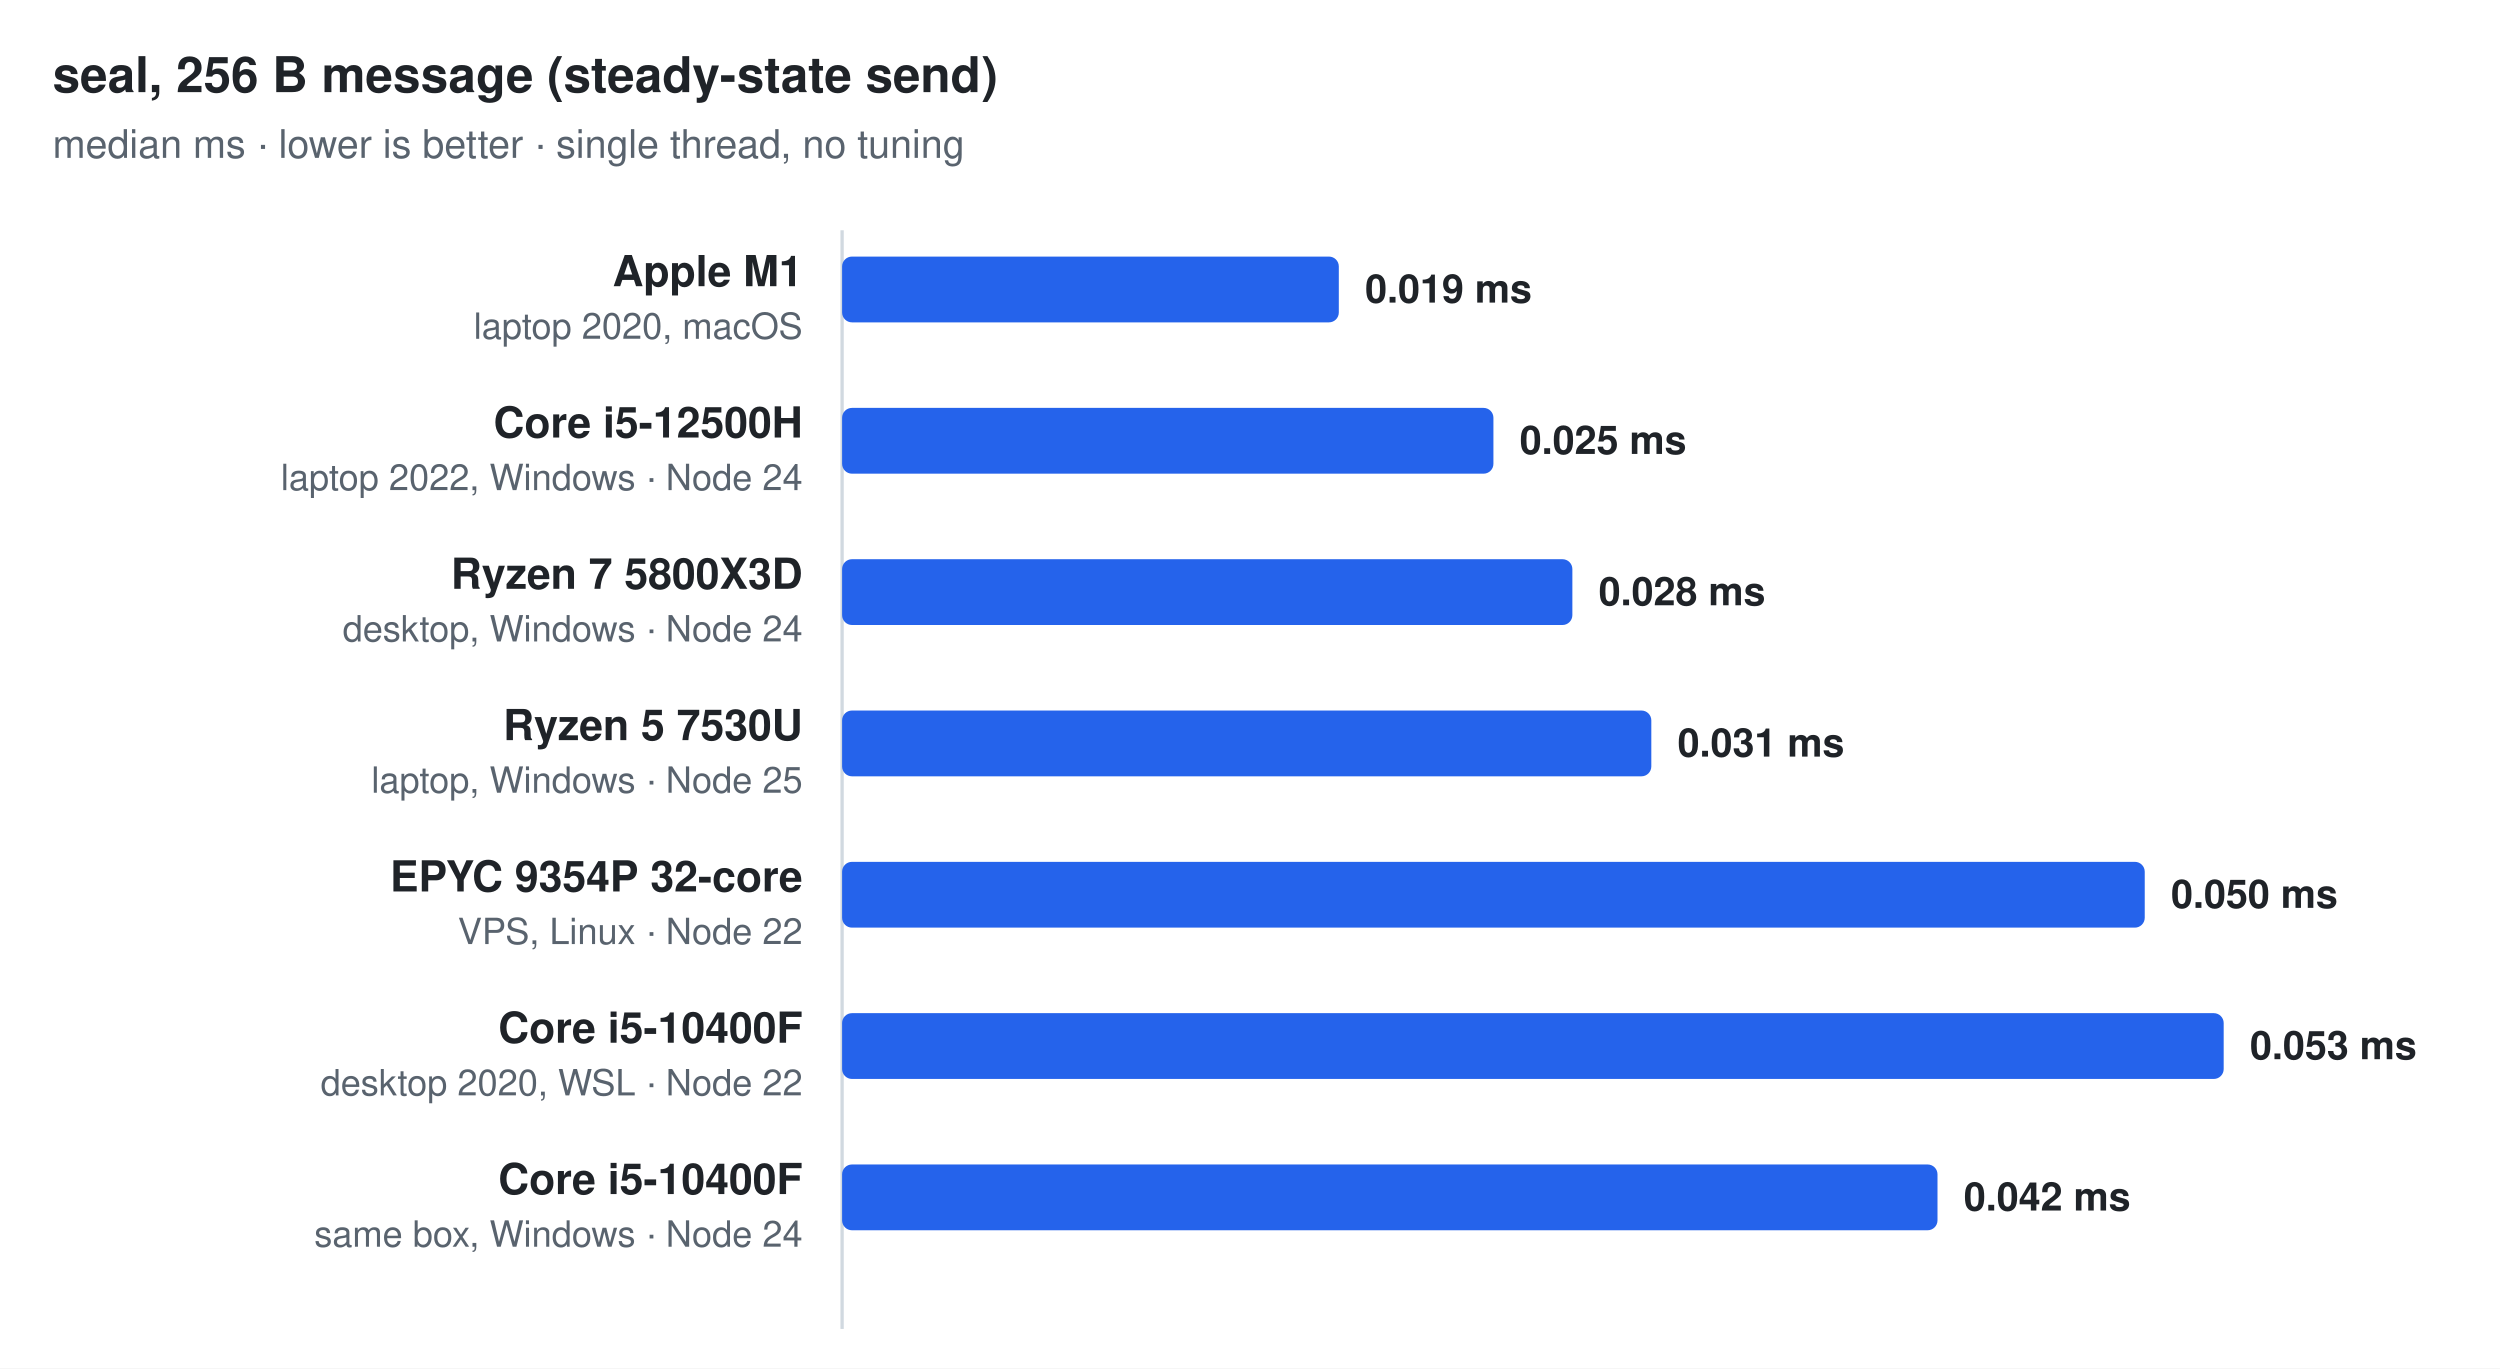
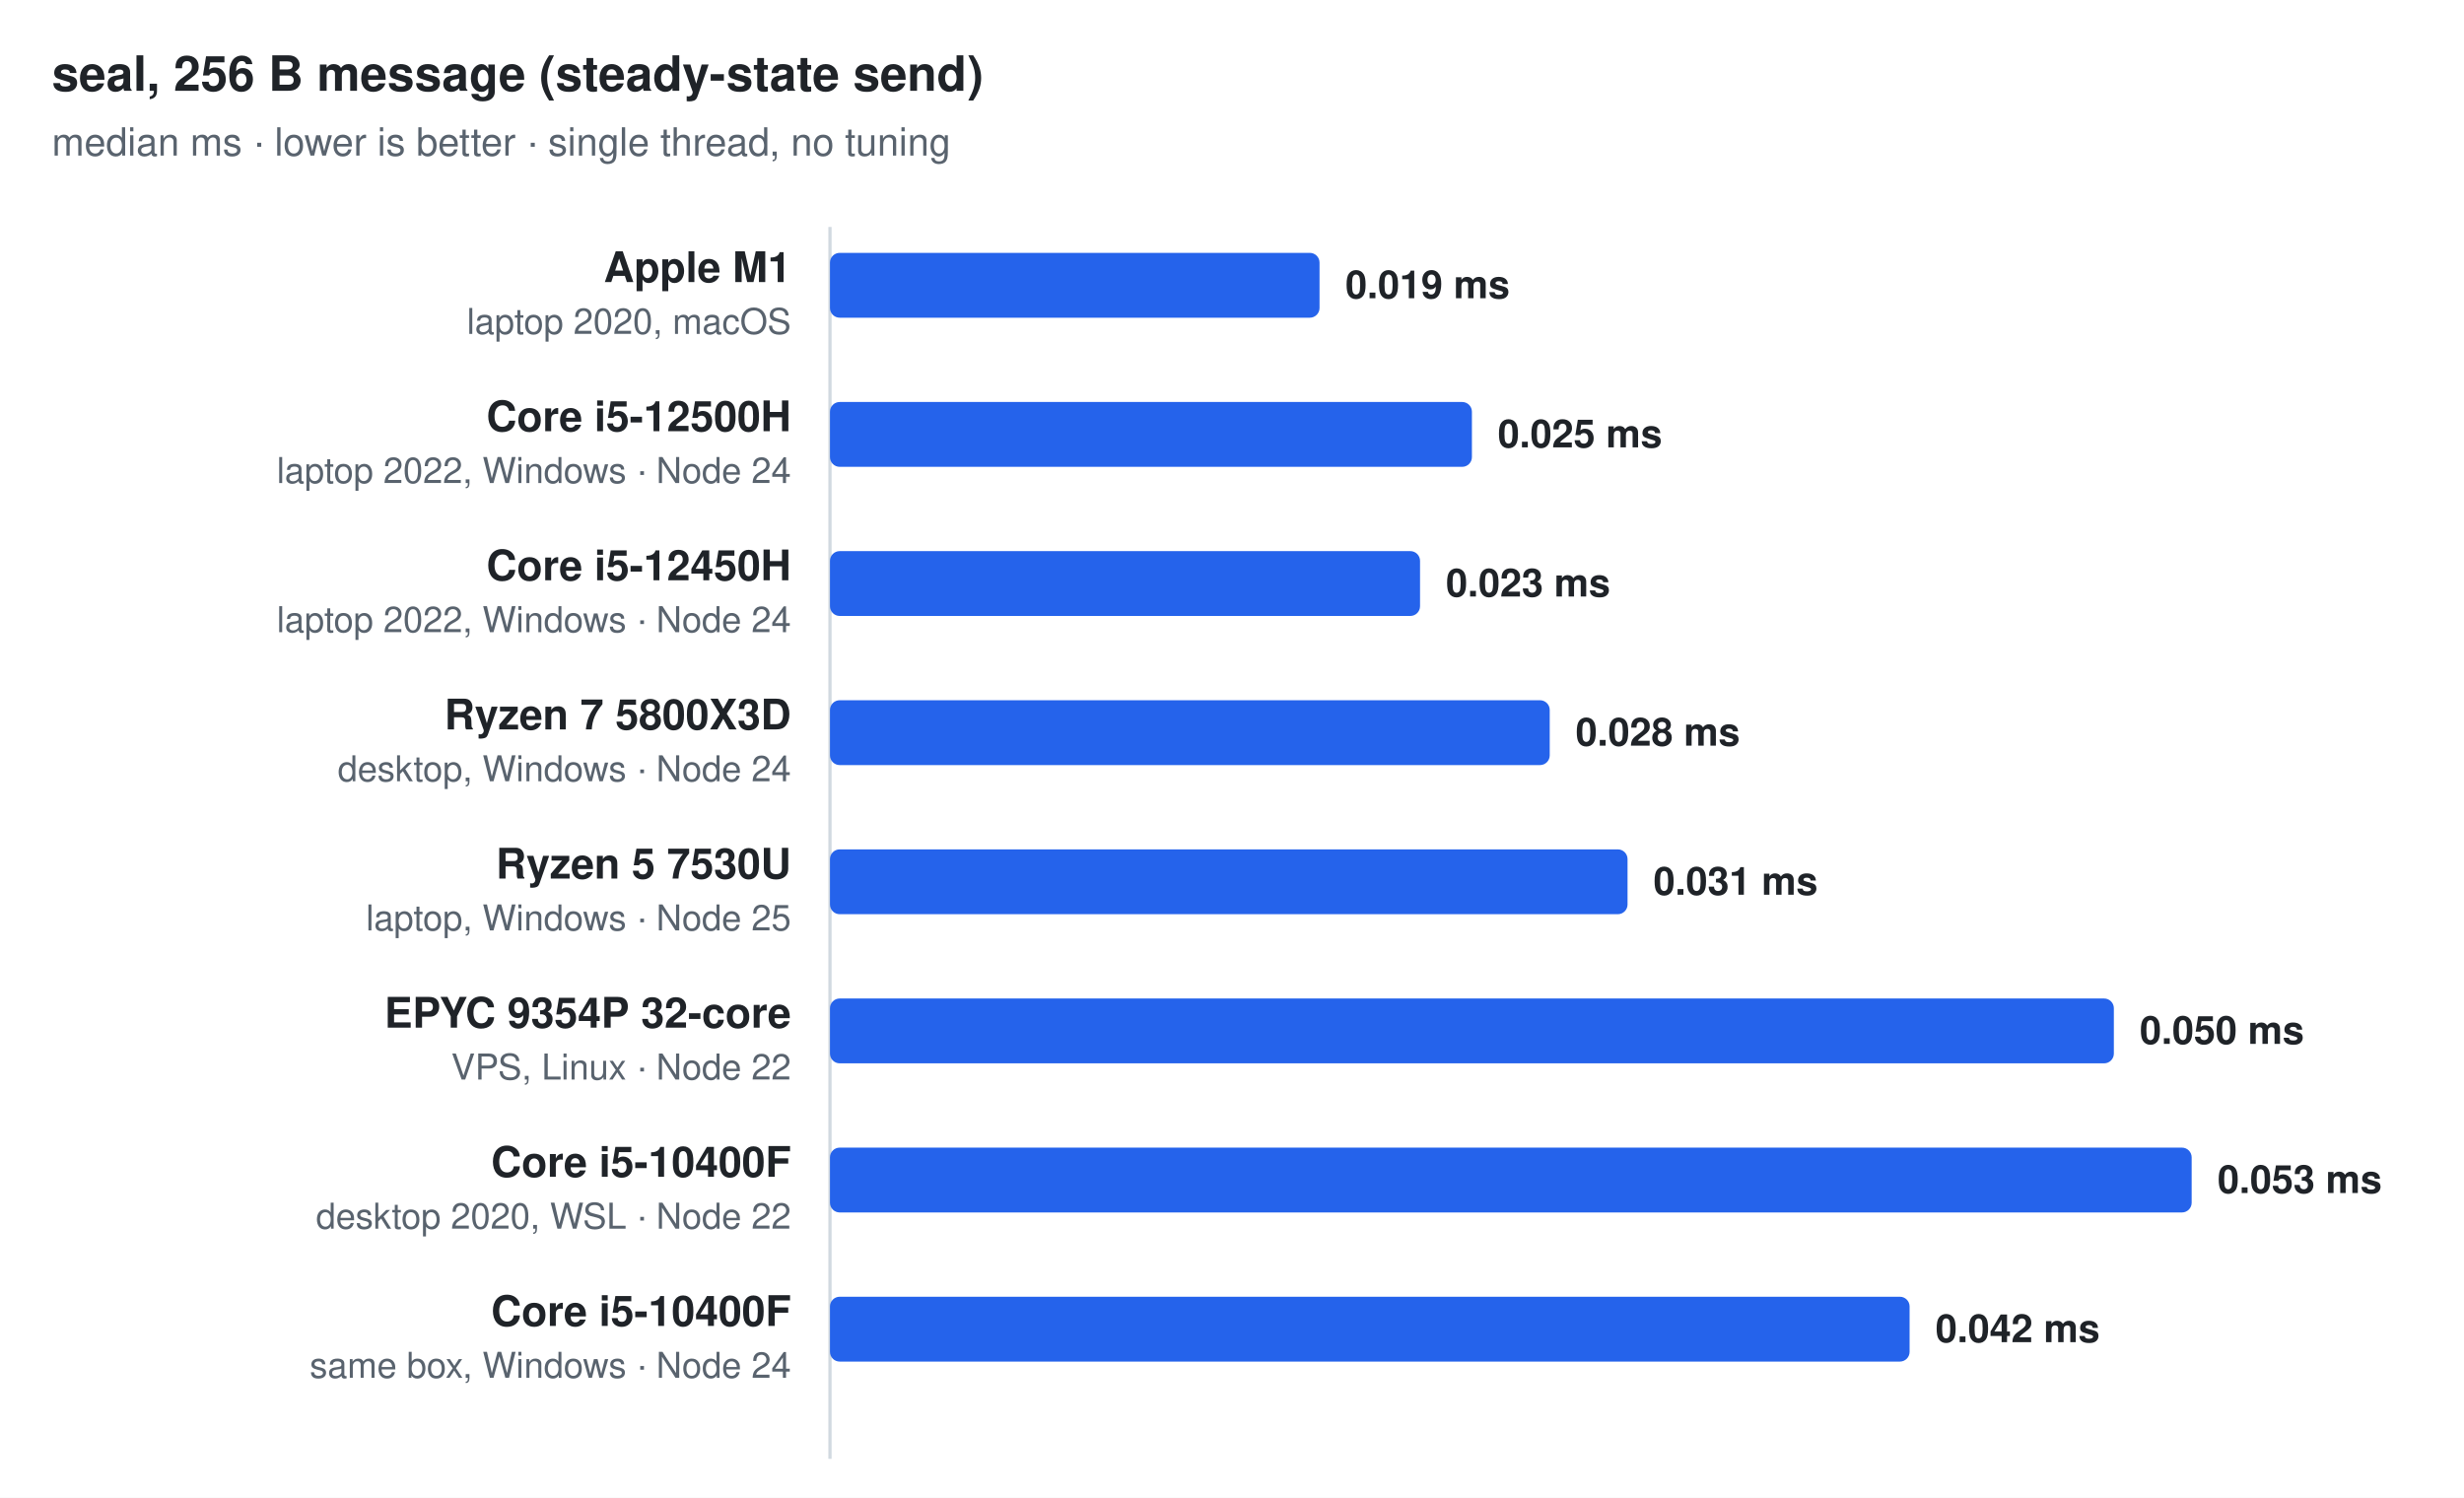
- <svg xmlns="http://www.w3.org/2000/svg" width="760" height="416" viewBox="0 0 760 416" role="img" aria-label="seal, 256 B message (steady-state send), median milliseconds per machine, lower is better">
-   <rect width="760" height="416" fill="#ffffff" />
+ <svg xmlns="http://www.w3.org/2000/svg" width="760" height="462" viewBox="0 0 760 462" role="img" aria-label="seal, 256 B message (steady-state send), median milliseconds per machine, lower is better">
+   <rect width="760" height="462" fill="#ffffff" />
  <text x="16" y="28" font-family="-apple-system,BlinkMacSystemFont,'Segoe UI',Helvetica,Arial,sans-serif" font-size="15" font-weight="700" fill="#1f2328">seal, 256 B message (steady-state send)</text>
  <text x="16" y="48" font-family="-apple-system,BlinkMacSystemFont,'Segoe UI',Helvetica,Arial,sans-serif" font-size="12" fill="#59636e">median ms · lower is better · single thread, no tuning</text>
-   <line x1="256" y1="70" x2="256" y2="404" stroke="#d1d9e0" stroke-width="1" />
+   <line x1="256" y1="70" x2="256" y2="450" stroke="#d1d9e0" stroke-width="1" />
  <text x="244" y="87" text-anchor="end" font-family="-apple-system,BlinkMacSystemFont,'Segoe UI',Helvetica,Arial,sans-serif" font-size="13" font-weight="600" fill="#1f2328">Apple M1</text>
  <text x="244" y="103" text-anchor="end" font-family="-apple-system,BlinkMacSystemFont,'Segoe UI',Helvetica,Arial,sans-serif" font-size="11" fill="#59636e">laptop 2020, macOS</text>
  <rect x="256" y="78" width="151" height="20" rx="3" fill="#2563eb" />
  <text x="415" y="92" font-family="-apple-system,BlinkMacSystemFont,'Segoe UI',Helvetica,Arial,sans-serif" font-size="12" font-weight="600" fill="#1f2328">0.019 ms</text>
  <text x="244" y="133" text-anchor="end" font-family="-apple-system,BlinkMacSystemFont,'Segoe UI',Helvetica,Arial,sans-serif" font-size="13" font-weight="600" fill="#1f2328">Core i5-12500H</text>
  <text x="244" y="149" text-anchor="end" font-family="-apple-system,BlinkMacSystemFont,'Segoe UI',Helvetica,Arial,sans-serif" font-size="11" fill="#59636e">laptop 2022, Windows · Node 24</text>
  <rect x="256" y="124" width="198" height="20" rx="3" fill="#2563eb" />
  <text x="462" y="138" font-family="-apple-system,BlinkMacSystemFont,'Segoe UI',Helvetica,Arial,sans-serif" font-size="12" font-weight="600" fill="#1f2328">0.025 ms</text>
-   <text x="244" y="179" text-anchor="end" font-family="-apple-system,BlinkMacSystemFont,'Segoe UI',Helvetica,Arial,sans-serif" font-size="13" font-weight="600" fill="#1f2328">Ryzen 7 5800X3D</text>
-   <text x="244" y="195" text-anchor="end" font-family="-apple-system,BlinkMacSystemFont,'Segoe UI',Helvetica,Arial,sans-serif" font-size="11" fill="#59636e">desktop, Windows · Node 24</text>
-   <rect x="256" y="170" width="222" height="20" rx="3" fill="#2563eb" />
-   <text x="486" y="184" font-family="-apple-system,BlinkMacSystemFont,'Segoe UI',Helvetica,Arial,sans-serif" font-size="12" font-weight="600" fill="#1f2328">0.028 ms</text>
-   <text x="244" y="225" text-anchor="end" font-family="-apple-system,BlinkMacSystemFont,'Segoe UI',Helvetica,Arial,sans-serif" font-size="13" font-weight="600" fill="#1f2328">Ryzen 5 7530U</text>
-   <text x="244" y="241" text-anchor="end" font-family="-apple-system,BlinkMacSystemFont,'Segoe UI',Helvetica,Arial,sans-serif" font-size="11" fill="#59636e">laptop, Windows · Node 25</text>
-   <rect x="256" y="216" width="246" height="20" rx="3" fill="#2563eb" />
-   <text x="510" y="230" font-family="-apple-system,BlinkMacSystemFont,'Segoe UI',Helvetica,Arial,sans-serif" font-size="12" font-weight="600" fill="#1f2328">0.031 ms</text>
-   <text x="244" y="271" text-anchor="end" font-family="-apple-system,BlinkMacSystemFont,'Segoe UI',Helvetica,Arial,sans-serif" font-size="13" font-weight="600" fill="#1f2328">EPYC 9354P 32-core</text>
-   <text x="244" y="287" text-anchor="end" font-family="-apple-system,BlinkMacSystemFont,'Segoe UI',Helvetica,Arial,sans-serif" font-size="11" fill="#59636e">VPS, Linux · Node 22</text>
-   <rect x="256" y="262" width="396" height="20" rx="3" fill="#2563eb" />
-   <text x="660" y="276" font-family="-apple-system,BlinkMacSystemFont,'Segoe UI',Helvetica,Arial,sans-serif" font-size="12" font-weight="600" fill="#1f2328">0.050 ms</text>
-   <text x="244" y="317" text-anchor="end" font-family="-apple-system,BlinkMacSystemFont,'Segoe UI',Helvetica,Arial,sans-serif" font-size="13" font-weight="600" fill="#1f2328">Core i5-10400F</text>
-   <text x="244" y="333" text-anchor="end" font-family="-apple-system,BlinkMacSystemFont,'Segoe UI',Helvetica,Arial,sans-serif" font-size="11" fill="#59636e">desktop 2020, WSL · Node 22</text>
-   <rect x="256" y="308" width="420" height="20" rx="3" fill="#2563eb" />
-   <text x="684" y="322" font-family="-apple-system,BlinkMacSystemFont,'Segoe UI',Helvetica,Arial,sans-serif" font-size="12" font-weight="600" fill="#1f2328">0.053 ms</text>
+   <text x="244" y="179" text-anchor="end" font-family="-apple-system,BlinkMacSystemFont,'Segoe UI',Helvetica,Arial,sans-serif" font-size="13" font-weight="600" fill="#1f2328">Core i5-12450H</text>
+   <text x="244" y="195" text-anchor="end" font-family="-apple-system,BlinkMacSystemFont,'Segoe UI',Helvetica,Arial,sans-serif" font-size="11" fill="#59636e">laptop 2022, Windows · Node 24</text>
+   <rect x="256" y="170" width="182" height="20" rx="3" fill="#2563eb" />
+   <text x="446" y="184" font-family="-apple-system,BlinkMacSystemFont,'Segoe UI',Helvetica,Arial,sans-serif" font-size="12" font-weight="600" fill="#1f2328">0.023 ms</text>
+   <text x="244" y="225" text-anchor="end" font-family="-apple-system,BlinkMacSystemFont,'Segoe UI',Helvetica,Arial,sans-serif" font-size="13" font-weight="600" fill="#1f2328">Ryzen 7 5800X3D</text>
+   <text x="244" y="241" text-anchor="end" font-family="-apple-system,BlinkMacSystemFont,'Segoe UI',Helvetica,Arial,sans-serif" font-size="11" fill="#59636e">desktop, Windows · Node 24</text>
+   <rect x="256" y="216" width="222" height="20" rx="3" fill="#2563eb" />
+   <text x="486" y="230" font-family="-apple-system,BlinkMacSystemFont,'Segoe UI',Helvetica,Arial,sans-serif" font-size="12" font-weight="600" fill="#1f2328">0.028 ms</text>
+   <text x="244" y="271" text-anchor="end" font-family="-apple-system,BlinkMacSystemFont,'Segoe UI',Helvetica,Arial,sans-serif" font-size="13" font-weight="600" fill="#1f2328">Ryzen 5 7530U</text>
+   <text x="244" y="287" text-anchor="end" font-family="-apple-system,BlinkMacSystemFont,'Segoe UI',Helvetica,Arial,sans-serif" font-size="11" fill="#59636e">laptop, Windows · Node 25</text>
+   <rect x="256" y="262" width="246" height="20" rx="3" fill="#2563eb" />
+   <text x="510" y="276" font-family="-apple-system,BlinkMacSystemFont,'Segoe UI',Helvetica,Arial,sans-serif" font-size="12" font-weight="600" fill="#1f2328">0.031 ms</text>
+   <text x="244" y="317" text-anchor="end" font-family="-apple-system,BlinkMacSystemFont,'Segoe UI',Helvetica,Arial,sans-serif" font-size="13" font-weight="600" fill="#1f2328">EPYC 9354P 32-core</text>
+   <text x="244" y="333" text-anchor="end" font-family="-apple-system,BlinkMacSystemFont,'Segoe UI',Helvetica,Arial,sans-serif" font-size="11" fill="#59636e">VPS, Linux · Node 22</text>
+   <rect x="256" y="308" width="396" height="20" rx="3" fill="#2563eb" />
+   <text x="660" y="322" font-family="-apple-system,BlinkMacSystemFont,'Segoe UI',Helvetica,Arial,sans-serif" font-size="12" font-weight="600" fill="#1f2328">0.050 ms</text>
  <text x="244" y="363" text-anchor="end" font-family="-apple-system,BlinkMacSystemFont,'Segoe UI',Helvetica,Arial,sans-serif" font-size="13" font-weight="600" fill="#1f2328">Core i5-10400F</text>
-   <text x="244" y="379" text-anchor="end" font-family="-apple-system,BlinkMacSystemFont,'Segoe UI',Helvetica,Arial,sans-serif" font-size="11" fill="#59636e">same box, Windows · Node 24</text>
-   <rect x="256" y="354" width="333" height="20" rx="3" fill="#2563eb" />
-   <text x="597" y="368" font-family="-apple-system,BlinkMacSystemFont,'Segoe UI',Helvetica,Arial,sans-serif" font-size="12" font-weight="600" fill="#1f2328">0.042 ms</text>
+   <text x="244" y="379" text-anchor="end" font-family="-apple-system,BlinkMacSystemFont,'Segoe UI',Helvetica,Arial,sans-serif" font-size="11" fill="#59636e">desktop 2020, WSL · Node 22</text>
+   <rect x="256" y="354" width="420" height="20" rx="3" fill="#2563eb" />
+   <text x="684" y="368" font-family="-apple-system,BlinkMacSystemFont,'Segoe UI',Helvetica,Arial,sans-serif" font-size="12" font-weight="600" fill="#1f2328">0.053 ms</text>
+   <text x="244" y="409" text-anchor="end" font-family="-apple-system,BlinkMacSystemFont,'Segoe UI',Helvetica,Arial,sans-serif" font-size="13" font-weight="600" fill="#1f2328">Core i5-10400F</text>
+   <text x="244" y="425" text-anchor="end" font-family="-apple-system,BlinkMacSystemFont,'Segoe UI',Helvetica,Arial,sans-serif" font-size="11" fill="#59636e">same box, Windows · Node 24</text>
+   <rect x="256" y="400" width="333" height="20" rx="3" fill="#2563eb" />
+   <text x="597" y="414" font-family="-apple-system,BlinkMacSystemFont,'Segoe UI',Helvetica,Arial,sans-serif" font-size="12" font-weight="600" fill="#1f2328">0.042 ms</text>
</svg>
